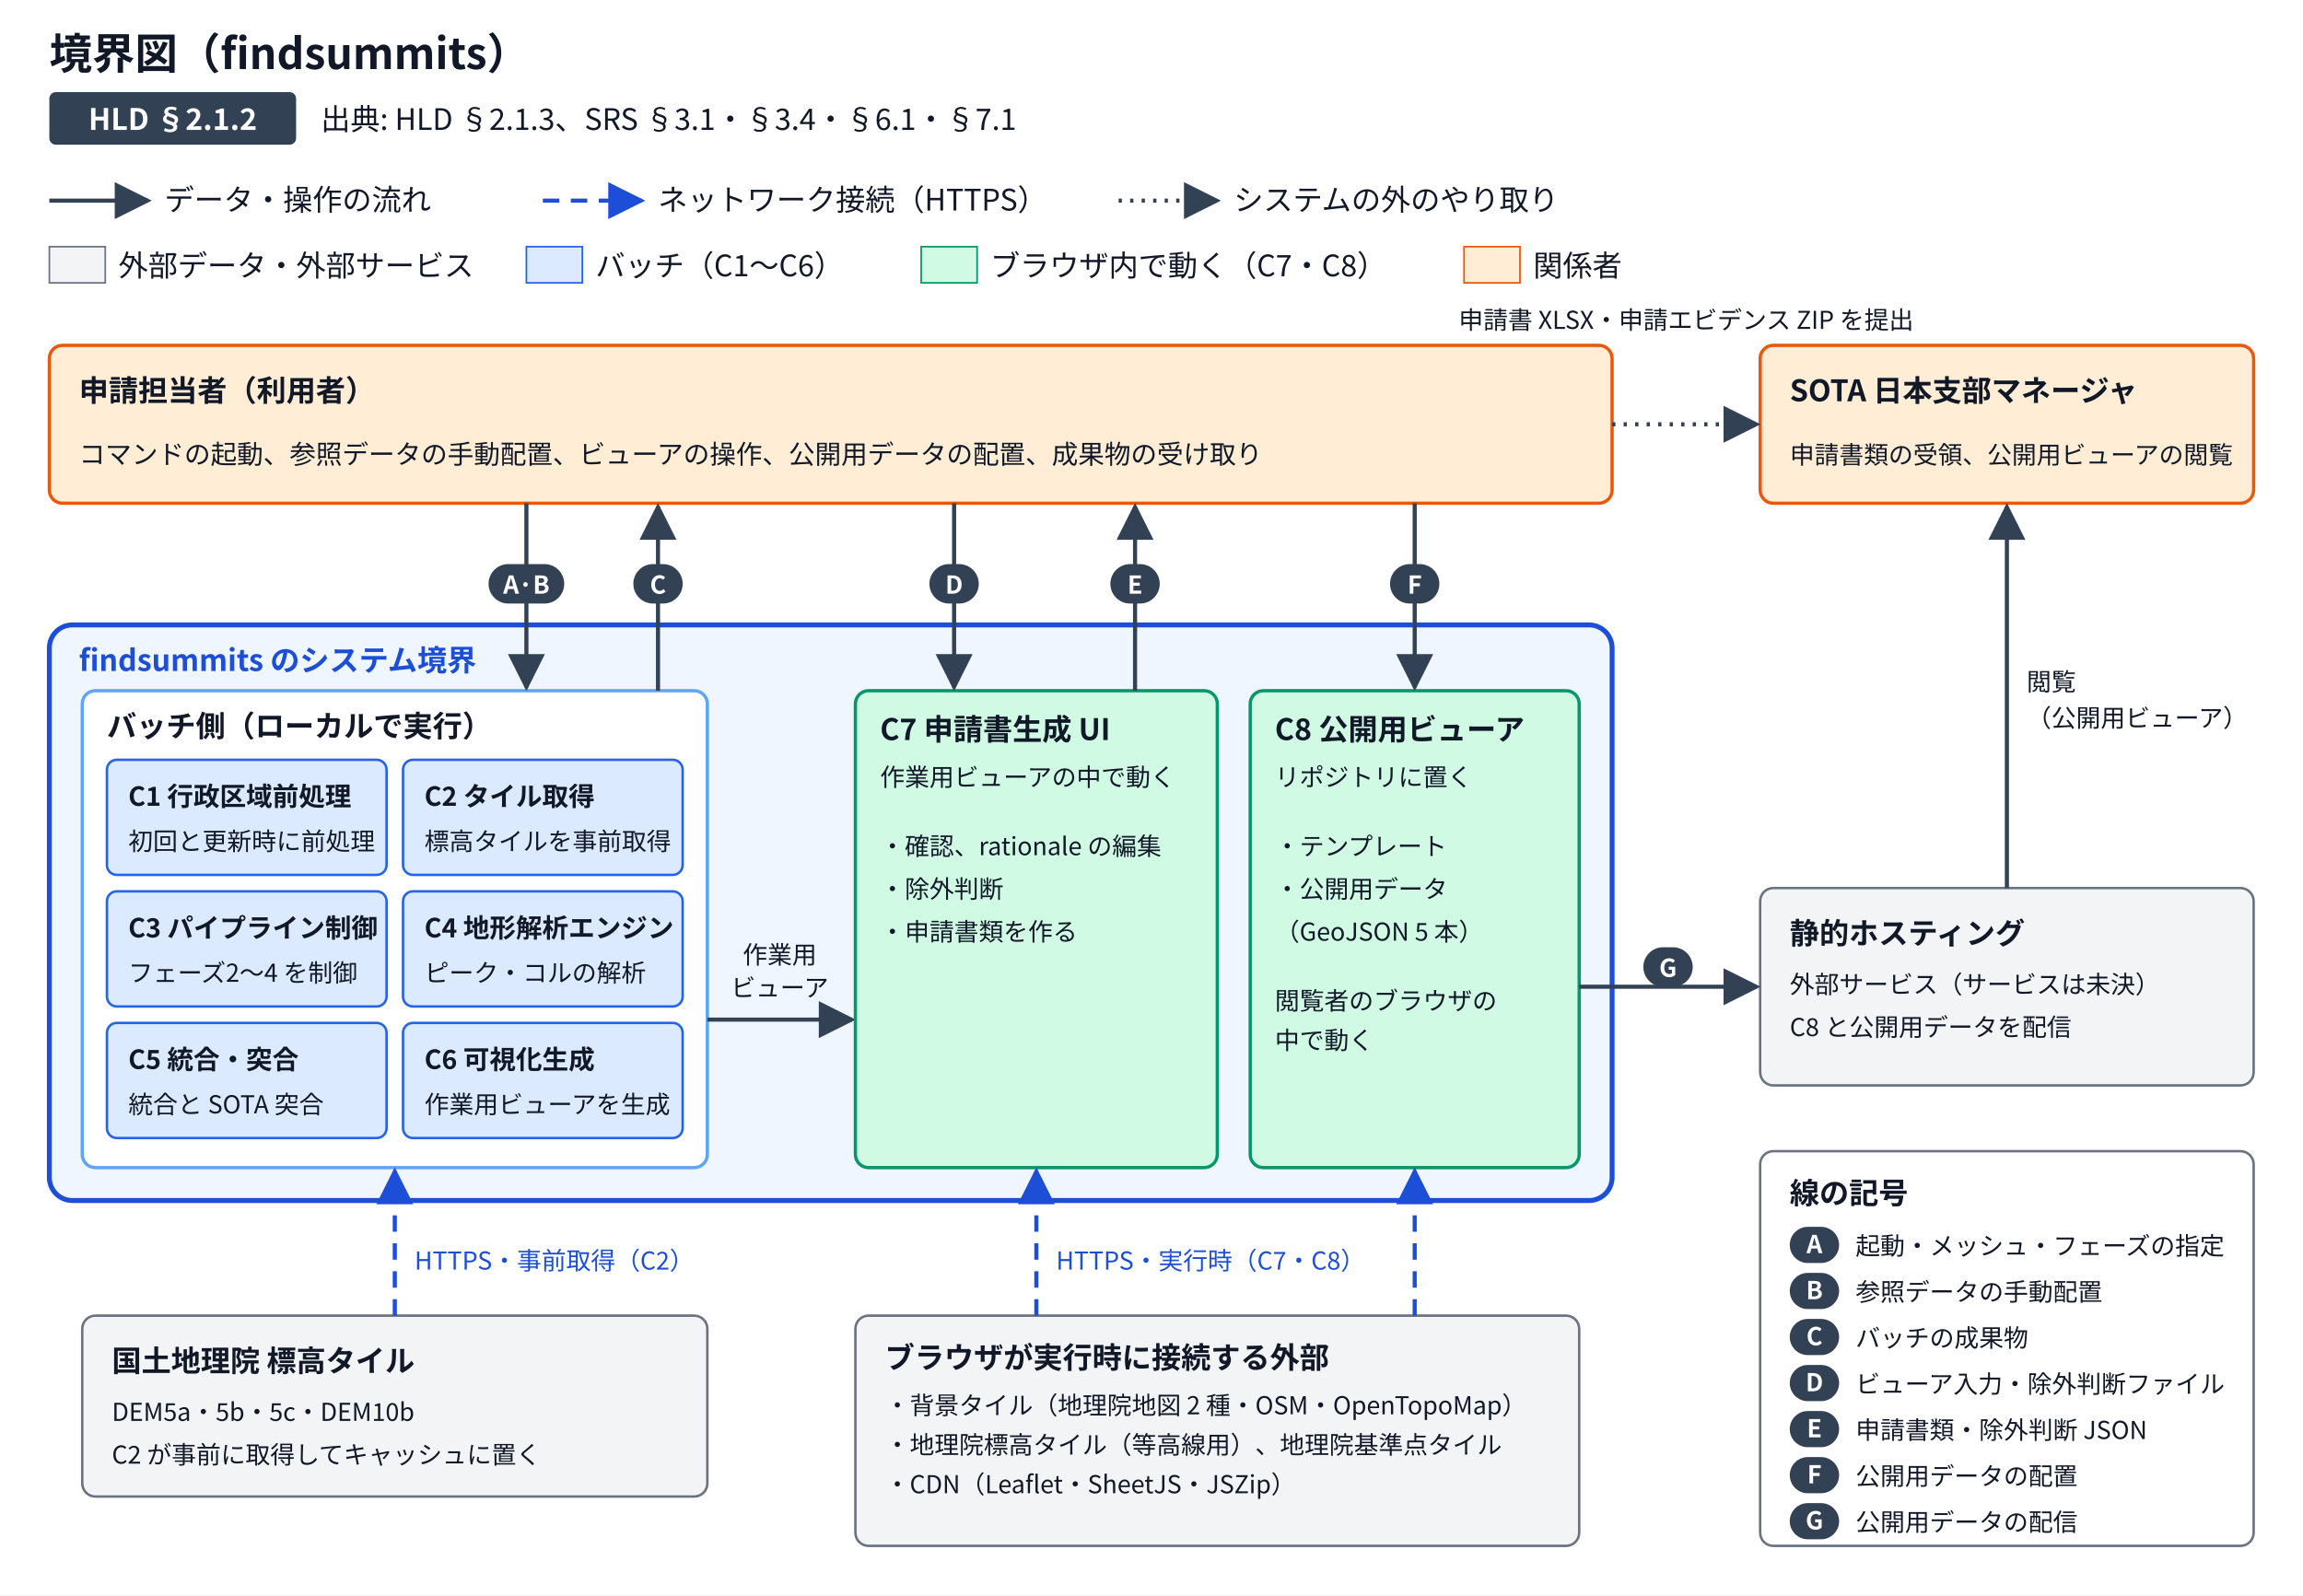
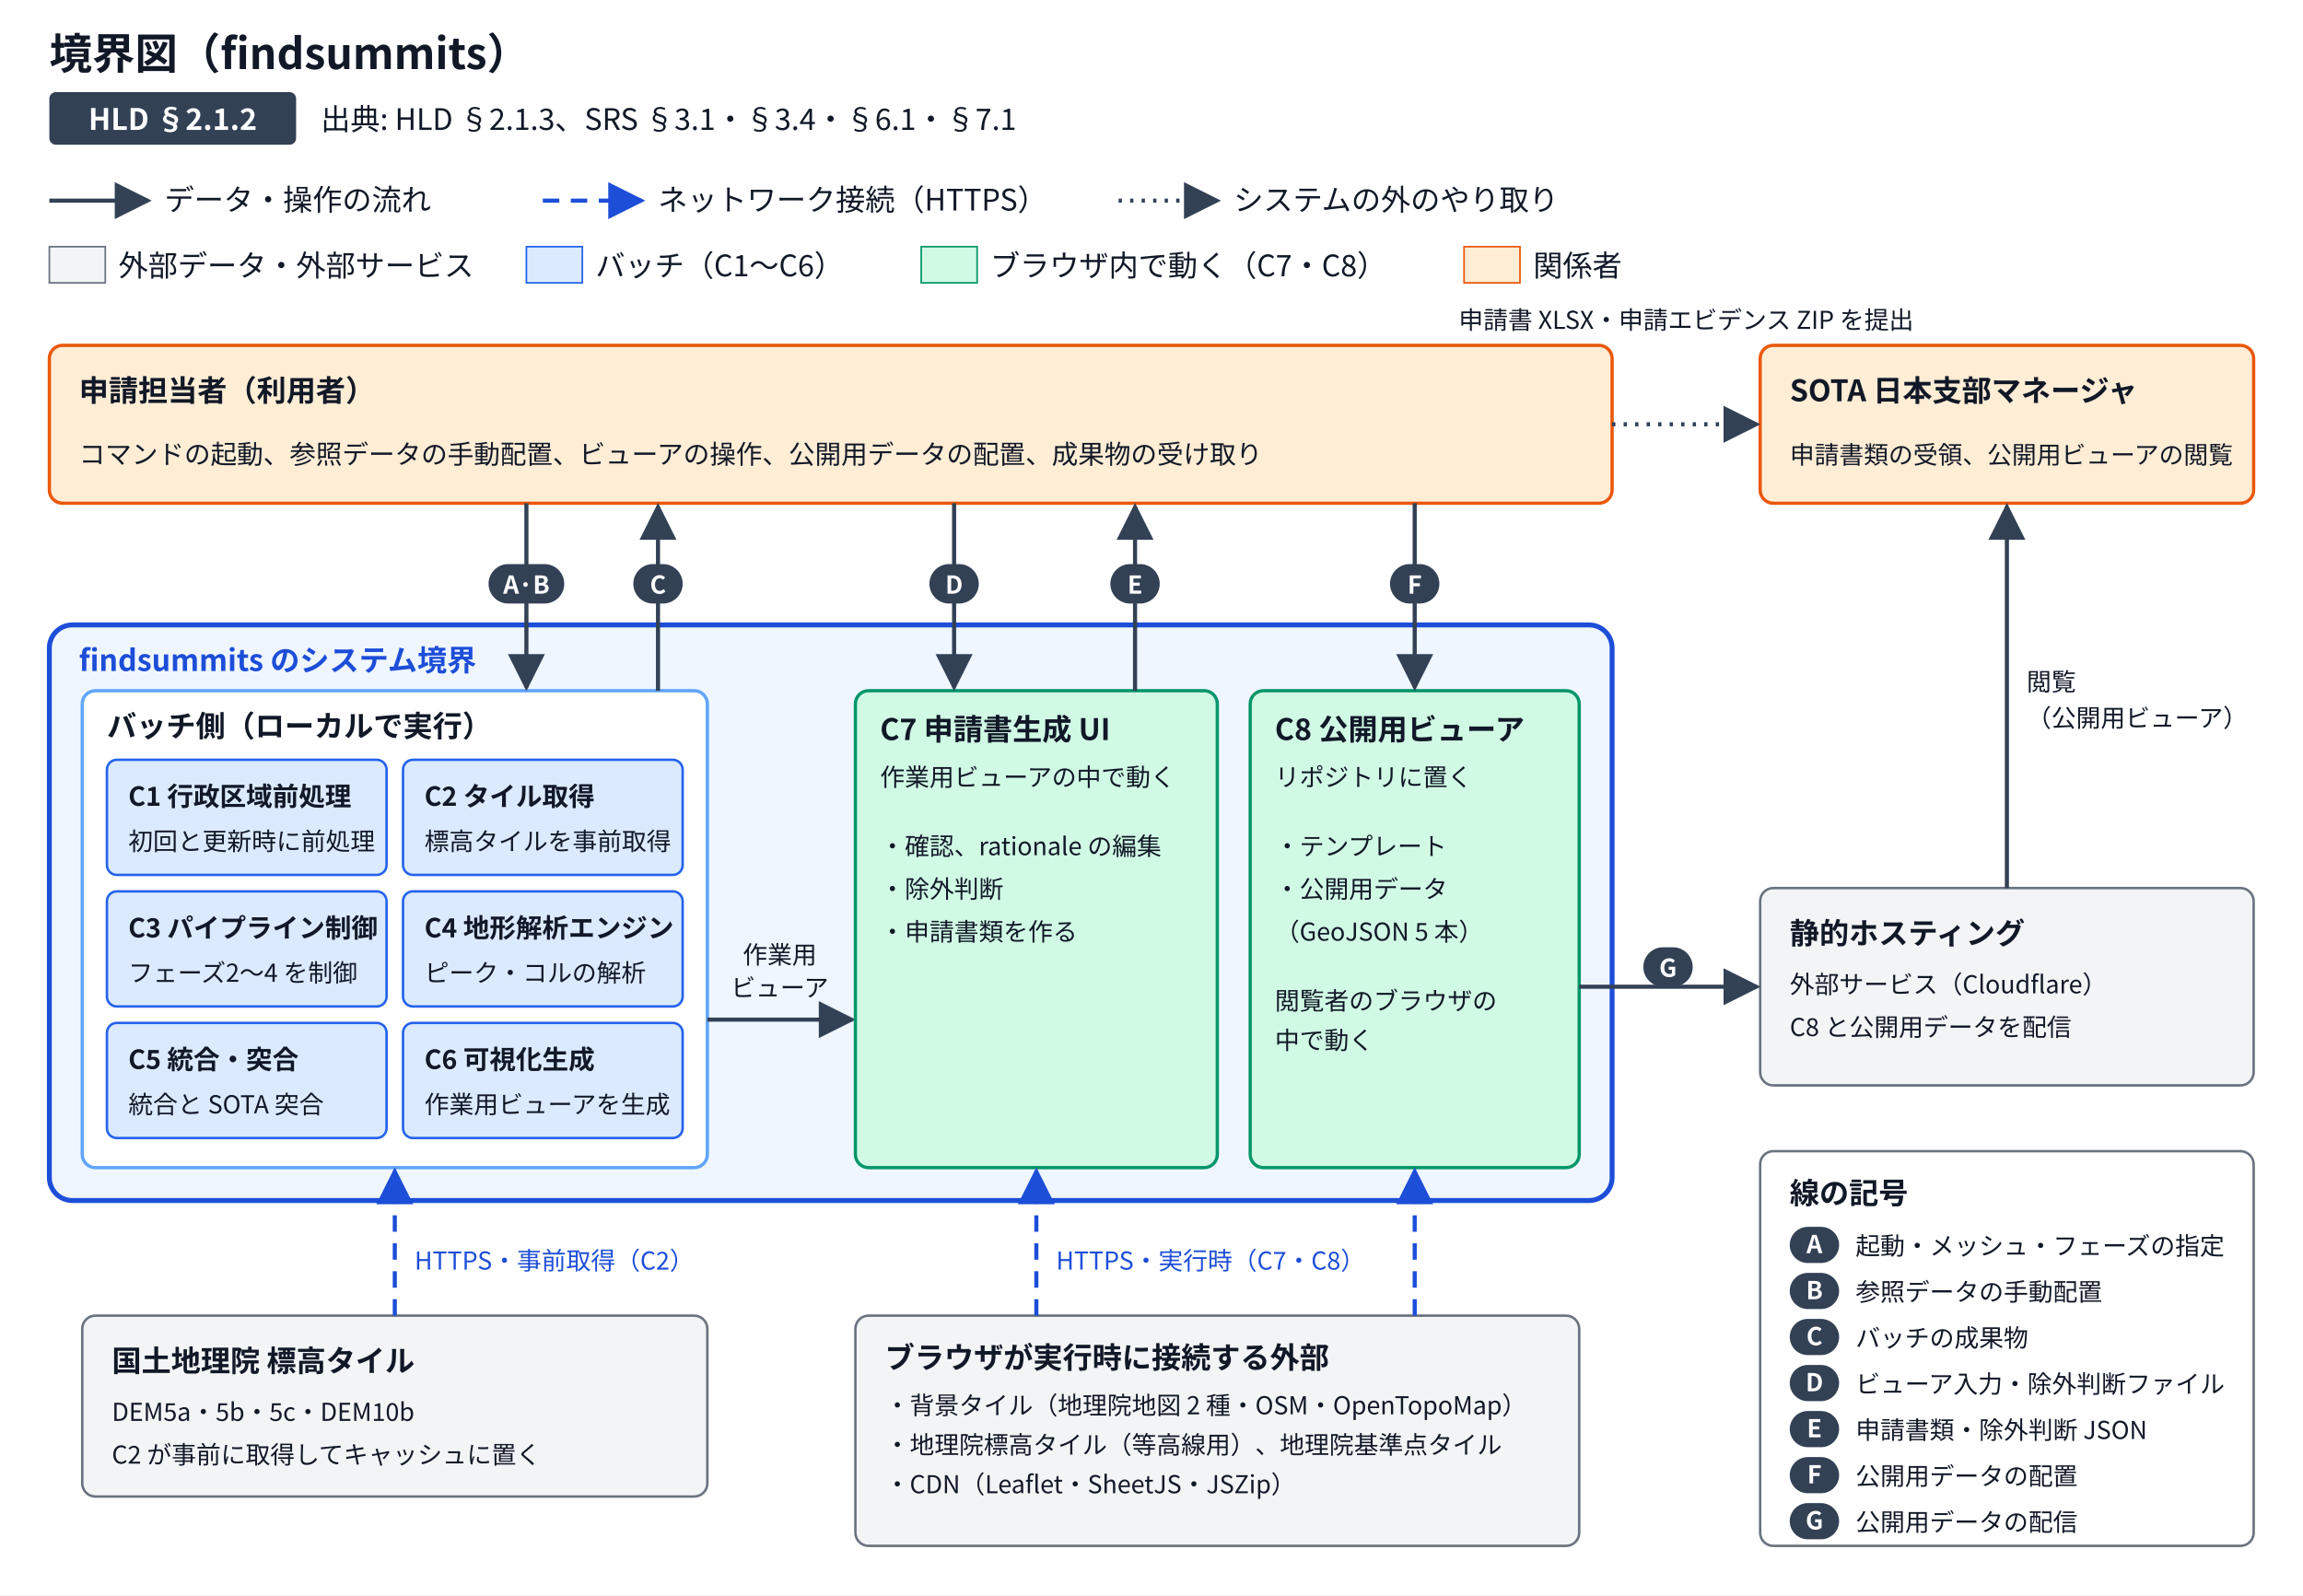
<svg xmlns="http://www.w3.org/2000/svg" width="1400" height="970" viewBox="0 0 1400 970" role="img" aria-label="HLD 境界図">
  <style>svg { font-family: "Noto Sans CJK JP", "Hiragino Sans", "Yu Gothic", "Meiryo", sans-serif; background: #fff; }
text { font-size: 18px; fill: #111827; }
.b { font-weight: 700; } .ttl { font-size: 26px; font-weight: 700; }
.w { fill: #fff; font-weight: 700; } .blue { fill: #1d4ed8; }
.s { font-size: 15px; } .m { font-size: 16px; }
.k { font-size: 15px; fill: #fff; font-weight: 700; }</style>
  <rect width="100%" height="100%" fill="#ffffff" />
  <defs>
    <marker id="ah1" viewBox="0 0 10 10" refX="9" refY="5" markerWidth="9" markerHeight="9" orient="auto-start-reverse">
      <path d="M0,0 L10,5 L0,10 z" fill="#334155" />
    </marker>
    <marker id="ah2" viewBox="0 0 10 10" refX="9" refY="5" markerWidth="9" markerHeight="9" orient="auto-start-reverse">
      <path d="M0,0 L10,5 L0,10 z" fill="#1d4ed8" />
    </marker>
  </defs>
  <text x="30" y="42" class="ttl">境界図（findsummits）</text>
  <rect x="30" y="56" width="150" height="32" rx="4" fill="#334155" />
  <text x="105" y="79" class="w" text-anchor="middle">HLD §2.1.2</text>
  <text x="195" y="79">出典: HLD §2.1.3、SRS §3.1・§3.4・§6.1・§7.1</text>
  <line x1="30" y1="122" x2="90" y2="122" stroke="#334155" stroke-width="2.5" marker-end="url(#ah1)" />
  <text x="100" y="128">データ・操作の流れ</text>
  <line x1="330" y1="122" x2="390" y2="122" stroke="#1d4ed8" stroke-width="2.5" stroke-dasharray="10 7" marker-end="url(#ah2)" />
  <text x="400" y="128">ネットワーク接続（HTTPS）</text>
  <line x1="680" y1="122" x2="740" y2="122" stroke="#334155" stroke-width="2.5" stroke-dasharray="2 5" marker-end="url(#ah1)" />
  <text x="750" y="128">システムの外のやり取り</text>
  <rect x="30" y="150" width="34" height="22" fill="#f3f4f6" stroke="#6b7280" />
  <text x="72" y="168">外部データ・外部サービス</text>
  <rect x="320" y="150" width="34" height="22" fill="#dbeafe" stroke="#2563eb" />
  <text x="362" y="168">バッチ（C1〜C6）</text>
  <rect x="560" y="150" width="34" height="22" fill="#d1fae5" stroke="#059669" />
  <text x="602" y="168">ブラウザ内で動く（C7・C8）</text>
  <rect x="890" y="150" width="34" height="22" fill="#ffedd5" stroke="#ea580c" />
  <text x="932" y="168">関係者</text>
  <rect x="30" y="210" width="950" height="96" rx="8" fill="#ffedd5" stroke="#ea580c" stroke-width="2" />
  <text x="48" y="244" class="b">申請担当者（利用者）</text>
  <text x="48" y="282" class="m">コマンドの起動、参照データの手動配置、ビューアの操作、公開用データの配置、成果物の受け取り</text>
  <rect x="1070" y="210" width="300" height="96" rx="8" fill="#ffedd5" stroke="#ea580c" stroke-width="2" />
  <text x="1088" y="244" class="b">SOTA 日本支部マネージャ</text>
  <text x="1088" y="282" class="s">申請書類の受領、公開用ビューアの閲覧</text>
  <line x1="980" y1="258" x2="1068" y2="258" stroke="#334155" stroke-width="2.5" stroke-dasharray="2 5" marker-end="url(#ah1)" />
  <text x="1025" y="200" class="s" text-anchor="middle">申請書 XLSX・申請エビデンス ZIP を提出</text>
  <rect x="30" y="380" width="950" height="350" rx="14" fill="#eff6ff" stroke="#1d4ed8" stroke-width="3" />
  <text x="48" y="408" class="b blue">findsummits のシステム境界</text>
  <rect x="50" y="420" width="380" height="290" rx="8" fill="#ffffff" stroke="#60a5fa" stroke-width="2" />
  <text x="65" y="448" class="b">バッチ側（ローカルで実行）</text>
  <rect x="65" y="462" width="170" height="70" rx="6" fill="#dbeafe" stroke="#2563eb" stroke-width="1.5" />
  <text x="78" y="490" class="m b">C1 行政区域前処理</text>
  <text x="78" y="517" class="s">初回と更新時に前処理</text>
  <rect x="245" y="462" width="170" height="70" rx="6" fill="#dbeafe" stroke="#2563eb" stroke-width="1.5" />
  <text x="258" y="490" class="m b">C2 タイル取得</text>
  <text x="258" y="517" class="s">標高タイルを事前取得</text>
  <rect x="65" y="542" width="170" height="70" rx="6" fill="#dbeafe" stroke="#2563eb" stroke-width="1.5" />
  <text x="78" y="570" class="m b">C3 パイプライン制御</text>
  <text x="78" y="597" class="s">フェーズ2〜4 を制御</text>
  <rect x="245" y="542" width="170" height="70" rx="6" fill="#dbeafe" stroke="#2563eb" stroke-width="1.5" />
  <text x="258" y="570" class="m b">C4 地形解析エンジン</text>
  <text x="258" y="597" class="s">ピーク・コルの解析</text>
  <rect x="65" y="622" width="170" height="70" rx="6" fill="#dbeafe" stroke="#2563eb" stroke-width="1.5" />
  <text x="78" y="650" class="m b">C5 統合・突合</text>
  <text x="78" y="677" class="s">統合と SOTA 突合</text>
  <rect x="245" y="622" width="170" height="70" rx="6" fill="#dbeafe" stroke="#2563eb" stroke-width="1.5" />
  <text x="258" y="650" class="m b">C6 可視化生成</text>
  <text x="258" y="677" class="s">作業用ビューアを生成</text>
  <line x1="430" y1="620" x2="518" y2="620" stroke="#334155" stroke-width="2.5" marker-end="url(#ah1)" />
  <text x="474" y="586" class="s" text-anchor="middle">作業用</text>
  <text x="474" y="606" class="s" text-anchor="middle">ビューア</text>
  <rect x="520" y="420" width="220" height="290" rx="8" fill="#d1fae5" stroke="#059669" stroke-width="2" />
  <text x="535" y="450" class="b">C7 申請書生成 UI</text>
  <text x="535" y="478" class="s">作業用ビューアの中で動く</text>
  <text x="535" y="520" class="s">・確認、rationale の編集</text>
  <text x="535" y="546" class="s">・除外判断</text>
  <text x="535" y="572" class="s">・申請書類を作る</text>
  <rect x="760" y="420" width="200" height="290" rx="8" fill="#d1fae5" stroke="#059669" stroke-width="2" />
  <text x="775" y="450" class="b">C8 公開用ビューア</text>
  <text x="775" y="478" class="s">リポジトリに置く</text>
  <text x="775" y="520" class="s">・テンプレート</text>
  <text x="775" y="546" class="s">・公開用データ</text>
  <text x="775" y="572" class="s">（GeoJSON 5 本）</text>
  <text x="775" y="614" class="s">閲覧者のブラウザの</text>
  <text x="775" y="638" class="s">中で動く</text>
  <line x1="320" y1="306" x2="320" y2="418" stroke="#334155" stroke-width="2.5" marker-end="url(#ah1)" />
  <rect x="297" y="343" width="46" height="24" rx="12" fill="#334155" />
  <text x="320" y="361" class="k" text-anchor="middle">A·B</text>
  <line x1="400" y1="420" x2="400" y2="308" stroke="#334155" stroke-width="2.5" marker-end="url(#ah1)" />
  <rect x="385" y="343" width="30" height="24" rx="12" fill="#334155" />
  <text x="400" y="361" class="k" text-anchor="middle">C</text>
  <line x1="580" y1="306" x2="580" y2="418" stroke="#334155" stroke-width="2.5" marker-end="url(#ah1)" />
  <rect x="565" y="343" width="30" height="24" rx="12" fill="#334155" />
  <text x="580" y="361" class="k" text-anchor="middle">D</text>
  <line x1="690" y1="420" x2="690" y2="308" stroke="#334155" stroke-width="2.5" marker-end="url(#ah1)" />
  <rect x="675" y="343" width="30" height="24" rx="12" fill="#334155" />
  <text x="690" y="361" class="k" text-anchor="middle">E</text>
  <line x1="860" y1="306" x2="860" y2="418" stroke="#334155" stroke-width="2.5" marker-end="url(#ah1)" />
  <rect x="845" y="343" width="30" height="24" rx="12" fill="#334155" />
  <text x="860" y="361" class="k" text-anchor="middle">F</text>
  <rect x="1070" y="540" width="300" height="120" rx="8" fill="#f3f4f6" stroke="#6b7280" stroke-width="1.5" />
  <text x="1088" y="574" class="b">静的ホスティング</text>
-   <text x="1088" y="604" class="s">外部サービス（サービスは未決）</text>
+   <text x="1088" y="604" class="s">外部サービス（Cloudflare）</text>
  <text x="1088" y="630" class="s">C8 と公開用データを配信</text>
  <line x1="960" y1="600" x2="1068" y2="600" stroke="#334155" stroke-width="2.5" marker-end="url(#ah1)" />
  <rect x="999" y="576" width="30" height="24" rx="12" fill="#334155" />
  <text x="1014" y="594" class="k" text-anchor="middle">G</text>
  <line x1="1220" y1="540" x2="1220" y2="308" stroke="#334155" stroke-width="2.5" marker-end="url(#ah1)" />
  <text x="1232" y="420" class="s">閲覧</text>
  <text x="1232" y="442" class="s">（公開用ビューア）</text>
  <rect x="50" y="800" width="380" height="110" rx="8" fill="#f3f4f6" stroke="#6b7280" stroke-width="1.5" />
  <text x="68" y="834" class="b">国土地理院 標高タイル</text>
  <text x="68" y="864" class="s">DEM5a・5b・5c・DEM10b</text>
  <text x="68" y="890" class="s">C2 が事前に取得してキャッシュに置く</text>
  <line x1="240" y1="800" x2="240" y2="712" stroke="#1d4ed8" stroke-width="2.5" stroke-dasharray="10 7" marker-end="url(#ah2)" />
  <text x="252" y="772" class="s blue">HTTPS・事前取得（C2）</text>
  <rect x="520" y="800" width="440" height="140" rx="8" fill="#f3f4f6" stroke="#6b7280" stroke-width="1.5" />
  <text x="538" y="832" class="b">ブラウザが実行時に接続する外部</text>
  <text x="538" y="860" class="s">・背景タイル（地理院地図 2 種・OSM・OpenTopoMap）</text>
  <text x="538" y="884" class="s">・地理院標高タイル（等高線用）、地理院基準点タイル</text>
  <text x="538" y="908" class="s">・CDN（Leaflet・SheetJS・JSZip）</text>
  <line x1="630" y1="800" x2="630" y2="712" stroke="#1d4ed8" stroke-width="2.5" stroke-dasharray="10 7" marker-end="url(#ah2)" />
  <line x1="860" y1="800" x2="860" y2="712" stroke="#1d4ed8" stroke-width="2.5" stroke-dasharray="10 7" marker-end="url(#ah2)" />
  <text x="642" y="772" class="s blue">HTTPS・実行時（C7・C8）</text>
  <rect x="1070" y="700" width="300" height="240" rx="8" fill="#ffffff" stroke="#6b7280" stroke-width="1.5" />
  <text x="1088" y="732" class="b">線の記号</text>
  <rect x="1088" y="746" width="30" height="22" rx="11" fill="#334155" />
  <text x="1103" y="762" class="k" text-anchor="middle">A</text>
  <text x="1128" y="763" class="s">起動・メッシュ・フェーズの指定</text>
  <rect x="1088" y="774" width="30" height="22" rx="11" fill="#334155" />
  <text x="1103" y="790" class="k" text-anchor="middle">B</text>
  <text x="1128" y="791" class="s">参照データの手動配置</text>
  <rect x="1088" y="802" width="30" height="22" rx="11" fill="#334155" />
  <text x="1103" y="818" class="k" text-anchor="middle">C</text>
  <text x="1128" y="819" class="s">バッチの成果物</text>
  <rect x="1088" y="830" width="30" height="22" rx="11" fill="#334155" />
  <text x="1103" y="846" class="k" text-anchor="middle">D</text>
  <text x="1128" y="847" class="s">ビューア入力・除外判断ファイル</text>
  <rect x="1088" y="858" width="30" height="22" rx="11" fill="#334155" />
  <text x="1103" y="874" class="k" text-anchor="middle">E</text>
  <text x="1128" y="875" class="s">申請書類・除外判断 JSON</text>
  <rect x="1088" y="886" width="30" height="22" rx="11" fill="#334155" />
  <text x="1103" y="902" class="k" text-anchor="middle">F</text>
  <text x="1128" y="903" class="s">公開用データの配置</text>
  <rect x="1088" y="914" width="30" height="22" rx="11" fill="#334155" />
  <text x="1103" y="930" class="k" text-anchor="middle">G</text>
  <text x="1128" y="931" class="s">公開用データの配信</text>
</svg>
